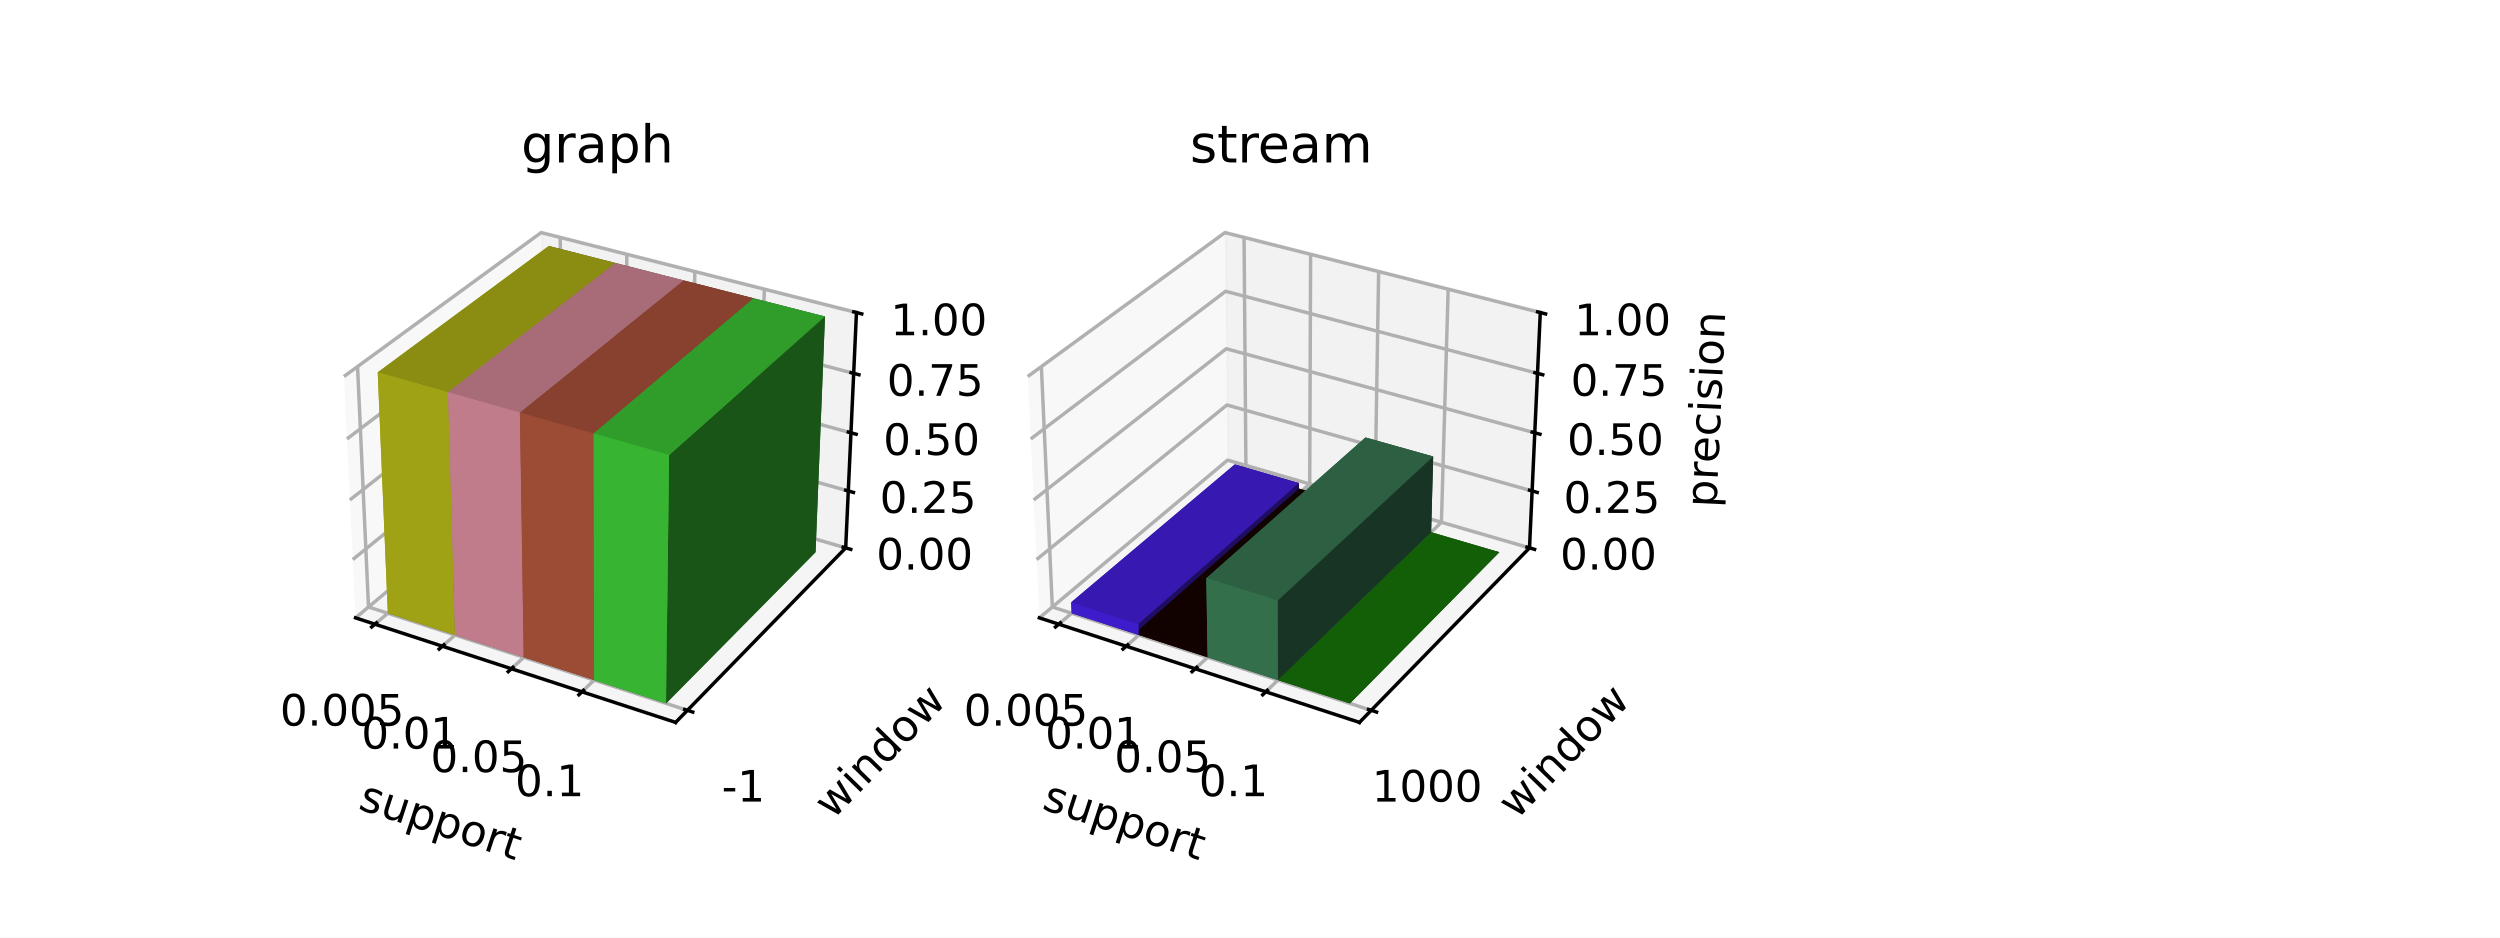
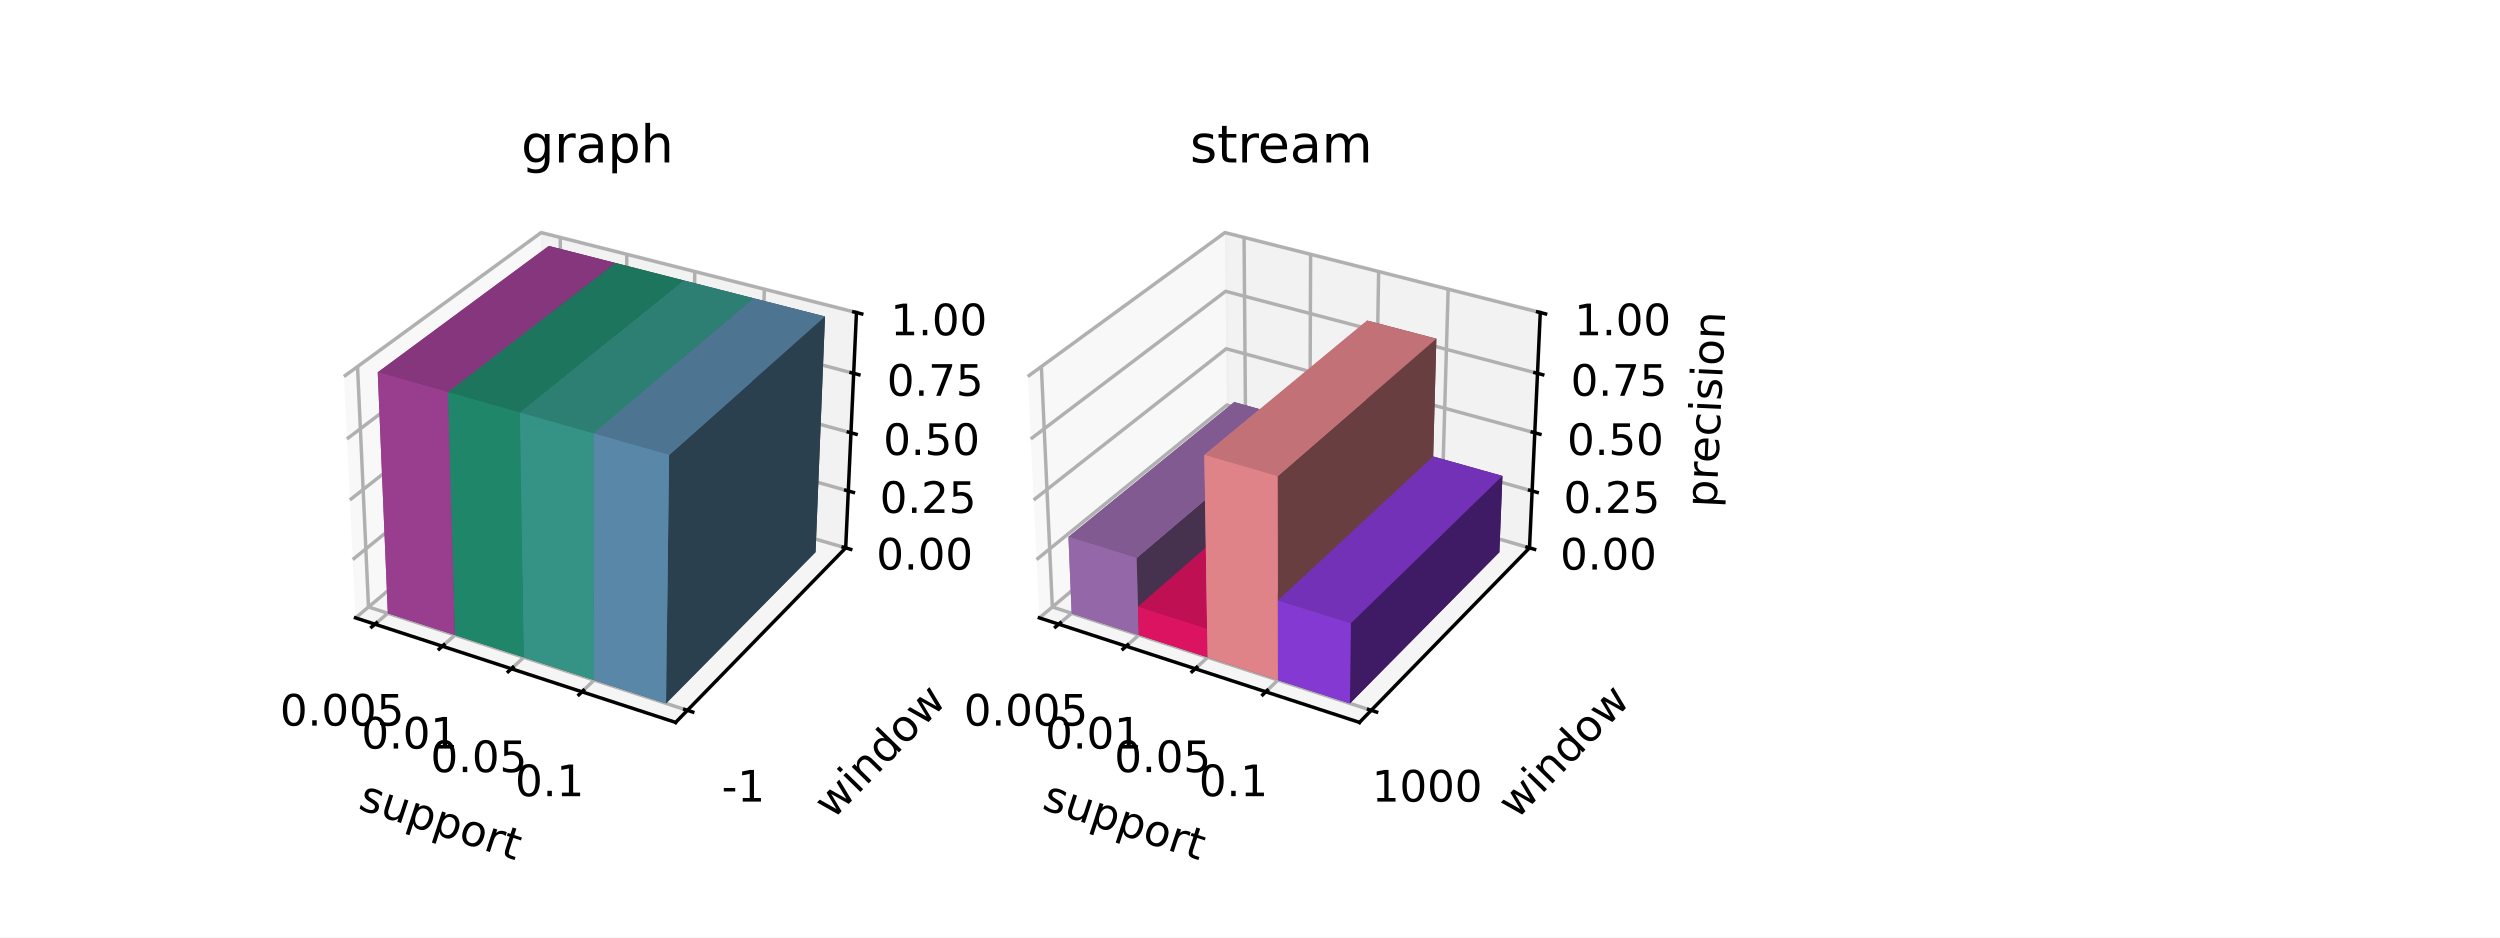
<svg xmlns="http://www.w3.org/2000/svg" xmlns:xlink="http://www.w3.org/1999/xlink" width="576pt" height="216pt" viewBox="0 0 576 216" version="1.1">
  <defs>
    <style type="text/css">*{stroke-linejoin: round; stroke-linecap: butt}</style>
  </defs>
  <g id="figure_1">
    <g id="patch_1">
      <path d="M 0 216  L 576 216  L 576 0  L 0 0  z " style="fill: #ffffff" />
    </g>
    <g id="patch_2">
      <path d="M 72 174.727  L 203.294 174.727  L 203.294 43.433  L 72 43.433  z " style="fill: #ffffff" />
    </g>
    <g id="pane3d_1">
      <g id="patch_3">
        <path d="M 81.914 142.354  L 125.271 106.011  L 124.669 53.598  L 79.236 86.752  " style="fill: #f2f2f2; opacity: 0.5; stroke: #f2f2f2; stroke-linejoin: miter" />
      </g>
    </g>
    <g id="pane3d_2">
      <g id="patch_4">
        <path d="M 125.271 106.011  L 194.845 126.233  L 197.328 72.014  L 124.669 53.598  " style="fill: #e6e6e6; opacity: 0.5; stroke: #e6e6e6; stroke-linejoin: miter" />
      </g>
    </g>
    <g id="pane3d_3">
      <g id="patch_5">
        <path d="M 81.914 142.354  L 155.665 166.441  L 194.845 126.233  L 125.271 106.011  " style="fill: #ececec; opacity: 0.5; stroke: #ececec; stroke-linejoin: miter" />
      </g>
    </g>
    <g id="grid3d_1">
      <g id="Line3DCollection_1">
        <path d="M 86.38 143.813  L 129.502 107.241  L 129.079 54.715  " style="fill: none; stroke: #b0b0b0; stroke-width: 0.8" />
        <path d="M 101.92 148.888  L 144.205 111.514  L 144.412 58.602  " style="fill: none; stroke: #b0b0b0; stroke-width: 0.8" />
        <path d="M 117.817 154.08  L 159.218 115.878  L 160.082 62.574  " style="fill: none; stroke: #b0b0b0; stroke-width: 0.8" />
        <path d="M 134.084 159.393  L 174.55 120.334  L 176.101 66.634  " style="fill: none; stroke: #b0b0b0; stroke-width: 0.8" />
      </g>
    </g>
    <g id="grid3d_2">
      <g id="Line3DCollection_2">
        <path d="M 82.378 84.459  L 84.901 139.85  L 158.376 163.659  " style="fill: none; stroke: #b0b0b0; stroke-width: 0.8" />
      </g>
    </g>
    <g id="grid3d_3">
      <g id="Line3DCollection_3">
        <path d="M 194.845 126.233  L 125.271 106.011  L 81.914 142.354  " style="fill: none; stroke: #b0b0b0; stroke-width: 0.8" />
        <path d="M 195.445 113.119  L 125.125 93.313  L 81.267 128.923  " style="fill: none; stroke: #b0b0b0; stroke-width: 0.8" />
        <path d="M 196.059 99.718  L 124.976 80.351  L 80.605 115.186  " style="fill: none; stroke: #b0b0b0; stroke-width: 0.8" />
        <path d="M 196.686 86.02  L 124.824 67.115  L 79.929 101.132  " style="fill: none; stroke: #b0b0b0; stroke-width: 0.8" />
        <path d="M 197.328 72.014  L 124.669 53.598  L 79.236 86.752  " style="fill: none; stroke: #b0b0b0; stroke-width: 0.8" />
      </g>
    </g>
    <g id="axis3d_1">
      <g id="line2d_1">
        <path d="M 81.914 142.354  L 155.665 166.441  " style="fill: none; stroke: #000000; stroke-width: 0.8; stroke-linecap: square" />
      </g>
      <g id="xtick_1">
        <g id="line2d_2">
          <path d="M 86.756 143.495  L 85.628 144.451  " style="fill: none; stroke: #000000; stroke-width: 0.8; stroke-linecap: square" />
        </g>
        <g id="text_1">
          <g transform="translate(64.50842 167.1823) scale(0.1 -0.1)">
            <defs>
              <path id="DejaVuSans-30" d="M 2034 4250  Q 1547 4250 1301 3770  Q 1056 3291 1056 2328  Q 1056 1369 1301 889  Q 1547 409 2034 409  Q 2525 409 2770 889  Q 3016 1369 3016 2328  Q 3016 3291 2770 3770  Q 2525 4250 2034 4250  z M 2034 4750  Q 2819 4750 3233 4129  Q 3647 3509 3647 2328  Q 3647 1150 3233 529  Q 2819 -91 2034 -91  Q 1250 -91 836 529  Q 422 1150 422 2328  Q 422 3509 836 4129  Q 1250 4750 2034 4750  z " transform="scale(0.015625)" />
              <path id="DejaVuSans-2e" d="M 684 794  L 1344 794  L 1344 0  L 684 0  L 684 794  z " transform="scale(0.015625)" />
              <path id="DejaVuSans-35" d="M 691 4666  L 3169 4666  L 3169 4134  L 1269 4134  L 1269 2991  Q 1406 3038 1543 3061  Q 1681 3084 1819 3084  Q 2600 3084 3056 2656  Q 3513 2228 3513 1497  Q 3513 744 3044 326  Q 2575 -91 1722 -91  Q 1428 -91 1123 -41  Q 819 9 494 109  L 494 744  Q 775 591 1075 516  Q 1375 441 1709 441  Q 2250 441 2565 725  Q 2881 1009 2881 1497  Q 2881 1984 2565 2268  Q 2250 2553 1709 2553  Q 1456 2553 1204 2497  Q 953 2441 691 2322  L 691 4666  z " transform="scale(0.015625)" />
            </defs>
            <use xlink:href="#DejaVuSans-30" />
            <use xlink:href="#DejaVuSans-2e" x="63.623" />
            <use xlink:href="#DejaVuSans-30" x="95.41" />
            <use xlink:href="#DejaVuSans-30" x="159.033" />
            <use xlink:href="#DejaVuSans-35" x="222.656" />
          </g>
        </g>
      </g>
      <g id="xtick_2">
        <g id="line2d_3">
          <path d="M 102.289 148.562  L 101.181 149.541  " style="fill: none; stroke: #000000; stroke-width: 0.8; stroke-linecap: square" />
        </g>
        <g id="text_2">
          <g transform="translate(83.26153 172.4771) scale(0.1 -0.1)">
            <defs>
              <path id="DejaVuSans-31" d="M 794 531  L 1825 531  L 1825 4091  L 703 3866  L 703 4441  L 1819 4666  L 2450 4666  L 2450 531  L 3481 531  L 3481 0  L 794 0  L 794 531  z " transform="scale(0.015625)" />
            </defs>
            <use xlink:href="#DejaVuSans-30" />
            <use xlink:href="#DejaVuSans-2e" x="63.623" />
            <use xlink:href="#DejaVuSans-30" x="95.41" />
            <use xlink:href="#DejaVuSans-31" x="159.033" />
          </g>
        </g>
      </g>
      <g id="xtick_3">
        <g id="line2d_4">
          <path d="M 118.178 153.747  L 117.093 154.748  " style="fill: none; stroke: #000000; stroke-width: 0.8; stroke-linecap: square" />
        </g>
        <g id="text_3">
          <g transform="translate(99.19443 177.8947) scale(0.1 -0.1)">
            <use xlink:href="#DejaVuSans-30" />
            <use xlink:href="#DejaVuSans-2e" x="63.623" />
            <use xlink:href="#DejaVuSans-30" x="95.41" />
            <use xlink:href="#DejaVuSans-35" x="159.033" />
          </g>
        </g>
      </g>
      <g id="xtick_4">
        <g id="line2d_5">
          <path d="M 134.438 159.052  L 133.376 160.077  " style="fill: none; stroke: #000000; stroke-width: 0.8; stroke-linecap: square" />
        </g>
        <g id="text_4">
          <g transform="translate(118.6823 183.4393) scale(0.1 -0.1)">
            <use xlink:href="#DejaVuSans-30" />
            <use xlink:href="#DejaVuSans-2e" x="63.623" />
            <use xlink:href="#DejaVuSans-31" x="95.41" />
          </g>
        </g>
      </g>
      <g id="text_5">
        <g transform="translate(82.28057 186.3188) rotate(-341.913) scale(0.1 -0.1)">
          <defs>
            <path id="DejaVuSans-73" d="M 2834 3397  L 2834 2853  Q 2591 2978 2328 3040  Q 2066 3103 1784 3103  Q 1356 3103 1142 2972  Q 928 2841 928 2578  Q 928 2378 1081 2264  Q 1234 2150 1697 2047  L 1894 2003  Q 2506 1872 2764 1633  Q 3022 1394 3022 966  Q 3022 478 2636 193  Q 2250 -91 1575 -91  Q 1294 -91 989 -36  Q 684 19 347 128  L 347 722  Q 666 556 975 473  Q 1284 391 1588 391  Q 1994 391 2212 530  Q 2431 669 2431 922  Q 2431 1156 2273 1281  Q 2116 1406 1581 1522  L 1381 1569  Q 847 1681 609 1914  Q 372 2147 372 2553  Q 372 3047 722 3315  Q 1072 3584 1716 3584  Q 2034 3584 2315 3537  Q 2597 3491 2834 3397  z " transform="scale(0.015625)" />
            <path id="DejaVuSans-75" d="M 544 1381  L 544 3500  L 1119 3500  L 1119 1403  Q 1119 906 1312 657  Q 1506 409 1894 409  Q 2359 409 2629 706  Q 2900 1003 2900 1516  L 2900 3500  L 3475 3500  L 3475 0  L 2900 0  L 2900 538  Q 2691 219 2414 64  Q 2138 -91 1772 -91  Q 1169 -91 856 284  Q 544 659 544 1381  z M 1991 3584  L 1991 3584  z " transform="scale(0.015625)" />
            <path id="DejaVuSans-70" d="M 1159 525  L 1159 -1331  L 581 -1331  L 581 3500  L 1159 3500  L 1159 2969  Q 1341 3281 1617 3432  Q 1894 3584 2278 3584  Q 2916 3584 3314 3078  Q 3713 2572 3713 1747  Q 3713 922 3314 415  Q 2916 -91 2278 -91  Q 1894 -91 1617 61  Q 1341 213 1159 525  z M 3116 1747  Q 3116 2381 2855 2742  Q 2594 3103 2138 3103  Q 1681 3103 1420 2742  Q 1159 2381 1159 1747  Q 1159 1113 1420 752  Q 1681 391 2138 391  Q 2594 391 2855 752  Q 3116 1113 3116 1747  z " transform="scale(0.015625)" />
            <path id="DejaVuSans-6f" d="M 1959 3097  Q 1497 3097 1228 2736  Q 959 2375 959 1747  Q 959 1119 1226 758  Q 1494 397 1959 397  Q 2419 397 2687 759  Q 2956 1122 2956 1747  Q 2956 2369 2687 2733  Q 2419 3097 1959 3097  z M 1959 3584  Q 2709 3584 3137 3096  Q 3566 2609 3566 1747  Q 3566 888 3137 398  Q 2709 -91 1959 -91  Q 1206 -91 779 398  Q 353 888 353 1747  Q 353 2609 779 3096  Q 1206 3584 1959 3584  z " transform="scale(0.015625)" />
            <path id="DejaVuSans-72" d="M 2631 2963  Q 2534 3019 2420 3045  Q 2306 3072 2169 3072  Q 1681 3072 1420 2755  Q 1159 2438 1159 1844  L 1159 0  L 581 0  L 581 3500  L 1159 3500  L 1159 2956  Q 1341 3275 1631 3429  Q 1922 3584 2338 3584  Q 2397 3584 2469 3576  Q 2541 3569 2628 3553  L 2631 2963  z " transform="scale(0.015625)" />
            <path id="DejaVuSans-74" d="M 1172 4494  L 1172 3500  L 2356 3500  L 2356 3053  L 1172 3053  L 1172 1153  Q 1172 725 1289 603  Q 1406 481 1766 481  L 2356 481  L 2356 0  L 1766 0  Q 1100 0 847 248  Q 594 497 594 1153  L 594 3053  L 172 3053  L 172 3500  L 594 3500  L 594 4494  L 1172 4494  z " transform="scale(0.015625)" />
          </defs>
          <use xlink:href="#DejaVuSans-73" />
          <use xlink:href="#DejaVuSans-75" x="52.1" />
          <use xlink:href="#DejaVuSans-70" x="115.479" />
          <use xlink:href="#DejaVuSans-70" x="178.955" />
          <use xlink:href="#DejaVuSans-6f" x="242.432" />
          <use xlink:href="#DejaVuSans-72" x="303.613" />
          <use xlink:href="#DejaVuSans-74" x="344.727" />
        </g>
      </g>
    </g>
    <g id="axis3d_2">
      <g id="line2d_6">
        <path d="M 194.845 126.233  L 155.665 166.441  " style="fill: none; stroke: #000000; stroke-width: 0.8; stroke-linecap: square" />
      </g>
      <g id="xtick_5">
        <g id="line2d_7">
          <path d="M 157.757 163.459  L 159.616 164.061  " style="fill: none; stroke: #000000; stroke-width: 0.8; stroke-linecap: square" />
        </g>
        <g id="text_6">
          <g transform="translate(166.2792 184.6892) scale(0.1 -0.1)">
            <defs>
              <path id="DejaVuSans-2d" d="M 313 2009  L 1997 2009  L 1997 1497  L 313 1497  L 313 2009  z " transform="scale(0.015625)" />
            </defs>
            <use xlink:href="#DejaVuSans-2d" />
            <use xlink:href="#DejaVuSans-31" x="36.084" />
          </g>
        </g>
      </g>
      <g id="text_7">
        <g transform="translate(191.874 188.9968) rotate(-45.74211) scale(0.1 -0.1)">
          <defs>
            <path id="DejaVuSans-77" d="M 269 3500  L 844 3500  L 1563 769  L 2278 3500  L 2956 3500  L 3675 769  L 4391 3500  L 4966 3500  L 4050 0  L 3372 0  L 2619 2869  L 1863 0  L 1184 0  L 269 3500  z " transform="scale(0.015625)" />
            <path id="DejaVuSans-69" d="M 603 3500  L 1178 3500  L 1178 0  L 603 0  L 603 3500  z M 603 4863  L 1178 4863  L 1178 4134  L 603 4134  L 603 4863  z " transform="scale(0.015625)" />
            <path id="DejaVuSans-6e" d="M 3513 2113  L 3513 0  L 2938 0  L 2938 2094  Q 2938 2591 2744 2837  Q 2550 3084 2163 3084  Q 1697 3084 1428 2787  Q 1159 2491 1159 1978  L 1159 0  L 581 0  L 581 3500  L 1159 3500  L 1159 2956  Q 1366 3272 1645 3428  Q 1925 3584 2291 3584  Q 2894 3584 3203 3211  Q 3513 2838 3513 2113  z " transform="scale(0.015625)" />
            <path id="DejaVuSans-64" d="M 2906 2969  L 2906 4863  L 3481 4863  L 3481 0  L 2906 0  L 2906 525  Q 2725 213 2448 61  Q 2172 -91 1784 -91  Q 1150 -91 751 415  Q 353 922 353 1747  Q 353 2572 751 3078  Q 1150 3584 1784 3584  Q 2172 3584 2448 3432  Q 2725 3281 2906 2969  z M 947 1747  Q 947 1113 1208 752  Q 1469 391 1925 391  Q 2381 391 2643 752  Q 2906 1113 2906 1747  Q 2906 2381 2643 2742  Q 2381 3103 1925 3103  Q 1469 3103 1208 2742  Q 947 2381 947 1747  z " transform="scale(0.015625)" />
          </defs>
          <use xlink:href="#DejaVuSans-77" />
          <use xlink:href="#DejaVuSans-69" x="81.787" />
          <use xlink:href="#DejaVuSans-6e" x="109.57" />
          <use xlink:href="#DejaVuSans-64" x="172.949" />
          <use xlink:href="#DejaVuSans-6f" x="236.426" />
          <use xlink:href="#DejaVuSans-77" x="297.607" />
        </g>
      </g>
    </g>
    <g id="axis3d_3">
      <g id="line2d_8">
        <path d="M 194.845 126.233  L 197.328 72.014  " style="fill: none; stroke: #000000; stroke-width: 0.8; stroke-linecap: square" />
      </g>
      <g id="xtick_6">
        <g id="line2d_9">
          <path d="M 194.261 126.063  L 196.014 126.573  " style="fill: none; stroke: #000000; stroke-width: 0.8; stroke-linecap: square" />
        </g>
        <g id="text_8">
          <g transform="translate(201.9045 131.2346) scale(0.1 -0.1)">
            <use xlink:href="#DejaVuSans-30" />
            <use xlink:href="#DejaVuSans-2e" x="63.623" />
            <use xlink:href="#DejaVuSans-30" x="95.41" />
            <use xlink:href="#DejaVuSans-30" x="159.033" />
          </g>
        </g>
      </g>
      <g id="xtick_7">
        <g id="line2d_10">
          <path d="M 194.855 112.953  L 196.628 113.452  " style="fill: none; stroke: #000000; stroke-width: 0.8; stroke-linecap: square" />
        </g>
        <g id="text_9">
          <g transform="translate(202.6973 118.1729) scale(0.1 -0.1)">
            <defs>
              <path id="DejaVuSans-32" d="M 1228 531  L 3431 531  L 3431 0  L 469 0  L 469 531  Q 828 903 1448 1529  Q 2069 2156 2228 2338  Q 2531 2678 2651 2914  Q 2772 3150 2772 3378  Q 2772 3750 2511 3984  Q 2250 4219 1831 4219  Q 1534 4219 1204 4116  Q 875 4013 500 3803  L 500 4441  Q 881 4594 1212 4672  Q 1544 4750 1819 4750  Q 2544 4750 2975 4387  Q 3406 4025 3406 3419  Q 3406 3131 3298 2873  Q 3191 2616 2906 2266  Q 2828 2175 2409 1742  Q 1991 1309 1228 531  z " transform="scale(0.015625)" />
            </defs>
            <use xlink:href="#DejaVuSans-30" />
            <use xlink:href="#DejaVuSans-2e" x="63.623" />
            <use xlink:href="#DejaVuSans-32" x="95.41" />
            <use xlink:href="#DejaVuSans-35" x="159.033" />
          </g>
        </g>
      </g>
      <g id="xtick_8">
        <g id="line2d_11">
          <path d="M 195.462 99.555  L 197.255 100.044  " style="fill: none; stroke: #000000; stroke-width: 0.8; stroke-linecap: square" />
        </g>
        <g id="text_10">
          <g transform="translate(203.5073 104.8268) scale(0.1 -0.1)">
            <use xlink:href="#DejaVuSans-30" />
            <use xlink:href="#DejaVuSans-2e" x="63.623" />
            <use xlink:href="#DejaVuSans-35" x="95.41" />
            <use xlink:href="#DejaVuSans-30" x="159.033" />
          </g>
        </g>
      </g>
      <g id="xtick_9">
        <g id="line2d_12">
          <path d="M 196.082 85.861  L 197.896 86.338  " style="fill: none; stroke: #000000; stroke-width: 0.8; stroke-linecap: square" />
        </g>
        <g id="text_11">
          <g transform="translate(204.3352 91.18689) scale(0.1 -0.1)">
            <defs>
              <path id="DejaVuSans-37" d="M 525 4666  L 3525 4666  L 3525 4397  L 1831 0  L 1172 0  L 2766 4134  L 525 4134  L 525 4666  z " transform="scale(0.015625)" />
            </defs>
            <use xlink:href="#DejaVuSans-30" />
            <use xlink:href="#DejaVuSans-2e" x="63.623" />
            <use xlink:href="#DejaVuSans-37" x="95.41" />
            <use xlink:href="#DejaVuSans-35" x="159.033" />
          </g>
        </g>
      </g>
      <g id="xtick_10">
        <g id="line2d_13">
          <path d="M 196.716 71.86  L 198.551 72.325  " style="fill: none; stroke: #000000; stroke-width: 0.8; stroke-linecap: square" />
        </g>
        <g id="text_12">
          <g transform="translate(205.1815 77.2434) scale(0.1 -0.1)">
            <use xlink:href="#DejaVuSans-31" />
            <use xlink:href="#DejaVuSans-2e" x="63.623" />
            <use xlink:href="#DejaVuSans-30" x="95.41" />
            <use xlink:href="#DejaVuSans-30" x="159.033" />
          </g>
        </g>
      </g>
      <g id="text_13">
        <g transform="translate(237.8862 117.0016) rotate(-87.37809) scale(0.1 -0.1)">
          <defs>
            <path id="DejaVuSans-65" d="M 3597 1894  L 3597 1613  L 953 1613  Q 991 1019 1311 708  Q 1631 397 2203 397  Q 2534 397 2845 478  Q 3156 559 3463 722  L 3463 178  Q 3153 47 2828 -22  Q 2503 -91 2169 -91  Q 1331 -91 842 396  Q 353 884 353 1716  Q 353 2575 817 3079  Q 1281 3584 2069 3584  Q 2775 3584 3186 3129  Q 3597 2675 3597 1894  z M 3022 2063  Q 3016 2534 2758 2815  Q 2500 3097 2075 3097  Q 1594 3097 1305 2825  Q 1016 2553 972 2059  L 3022 2063  z " transform="scale(0.015625)" />
            <path id="DejaVuSans-63" d="M 3122 3366  L 3122 2828  Q 2878 2963 2633 3030  Q 2388 3097 2138 3097  Q 1578 3097 1268 2742  Q 959 2388 959 1747  Q 959 1106 1268 751  Q 1578 397 2138 397  Q 2388 397 2633 464  Q 2878 531 3122 666  L 3122 134  Q 2881 22 2623 -34  Q 2366 -91 2075 -91  Q 1284 -91 818 406  Q 353 903 353 1747  Q 353 2603 823 3093  Q 1294 3584 2113 3584  Q 2378 3584 2631 3529  Q 2884 3475 3122 3366  z " transform="scale(0.015625)" />
          </defs>
          <use xlink:href="#DejaVuSans-70" />
          <use xlink:href="#DejaVuSans-72" x="63.477" />
          <use xlink:href="#DejaVuSans-65" x="102.34" />
          <use xlink:href="#DejaVuSans-63" x="163.863" />
          <use xlink:href="#DejaVuSans-69" x="218.844" />
          <use xlink:href="#DejaVuSans-73" x="246.627" />
          <use xlink:href="#DejaVuSans-69" x="298.727" />
          <use xlink:href="#DejaVuSans-6f" x="326.51" />
          <use xlink:href="#DejaVuSans-6e" x="387.691" />
        </g>
      </g>
    </g>
    <g id="axes_1">
      <g id="Poly3DCollection_1">
-         <path d="M 126.97 109.389  L 126.435 56.668  L 141.824 60.598  L 141.724 113.707  z " clip-path="url(#pe0725d80b4)" style="fill: #4b4c0a" />
-         <path d="M 141.724 113.707  L 141.824 60.598  L 157.553 64.614  L 156.791 118.117  z " clip-path="url(#pe0725d80b4)" style="fill: #5b3b41" />
-         <path d="M 89.353 141.292  L 126.97 109.389  L 141.724 113.707  L 104.837 146.31  z " clip-path="url(#pe0725d80b4)" style="fill: #60620c" />
-         <path d="M 156.791 118.117  L 157.553 64.614  L 173.635 68.72  L 172.18 122.622  z " clip-path="url(#pe0725d80b4)" style="fill: #492319" />
-         <path d="M 104.837 146.31  L 141.724 113.707  L 156.791 118.117  L 120.676 151.442  z " clip-path="url(#pe0725d80b4)" style="fill: #744b53" />
-         <path d="M 172.18 122.622  L 173.635 68.72  L 190.08 72.919  L 187.903 127.224  z " clip-path="url(#pe0725d80b4)" style="fill: #1a5518" />
-         <path d="M 89.353 141.292  L 87.027 85.78  L 126.435 56.668  L 126.97 109.389  z " clip-path="url(#pe0725d80b4)" style="fill: #9fa214" />
-         <path d="M 120.676 151.442  L 156.791 118.117  L 172.18 122.622  L 136.881 156.694  z " clip-path="url(#pe0725d80b4)" style="fill: #5e2d20" />
-         <path d="M 104.837 146.31  L 141.724 113.707  L 141.824 60.598  L 103.212 90.376  z " clip-path="url(#pe0725d80b4)" style="fill: #4b4c0a" />
-         <path d="M 104.837 146.31  L 103.212 90.376  L 141.824 60.598  L 141.724 113.707  z " clip-path="url(#pe0725d80b4)" style="fill: #c07c8a" />
-         <path d="M 136.881 156.694  L 172.18 122.622  L 187.903 127.224  L 153.465 162.068  z " clip-path="url(#pe0725d80b4)" style="fill: #216d1e" />
-         <path d="M 120.676 151.442  L 156.791 118.117  L 157.553 64.614  L 119.784 95.083  z " clip-path="url(#pe0725d80b4)" style="fill: #5b3b41" />
-         <path d="M 120.676 151.442  L 119.784 95.083  L 157.553 64.614  L 156.791 118.117  z " clip-path="url(#pe0725d80b4)" style="fill: #9c4b35" />
-         <path d="M 87.027 85.78  L 103.212 90.376  L 141.824 60.598  L 126.435 56.668  z " clip-path="url(#pe0725d80b4)" style="fill: #8a8d12" />
-         <path d="M 136.881 156.694  L 172.18 122.622  L 173.635 68.72  L 136.759 99.903  z " clip-path="url(#pe0725d80b4)" style="fill: #492319" />
-         <path d="M 136.881 156.694  L 136.759 99.903  L 173.635 68.72  L 172.18 122.622  z " clip-path="url(#pe0725d80b4)" style="fill: #37b432" />
-         <path d="M 103.212 90.376  L 119.784 95.083  L 157.553 64.614  L 141.824 60.598  z " clip-path="url(#pe0725d80b4)" style="fill: #a76c77" />
-         <path d="M 89.353 141.292  L 104.837 146.31  L 103.212 90.376  L 87.027 85.78  z " clip-path="url(#pe0725d80b4)" style="fill: #9fa214" />
-         <path d="M 153.465 162.068  L 187.903 127.224  L 190.08 72.919  L 154.15 104.842  z " clip-path="url(#pe0725d80b4)" style="fill: #1a5518" />
-         <path d="M 119.784 95.083  L 136.759 99.903  L 173.635 68.72  L 157.553 64.614  z " clip-path="url(#pe0725d80b4)" style="fill: #87412e" />
-         <path d="M 104.837 146.31  L 120.676 151.442  L 119.784 95.083  L 103.212 90.376  z " clip-path="url(#pe0725d80b4)" style="fill: #c07c8a" />
-         <path d="M 136.759 99.903  L 154.15 104.842  L 190.08 72.919  L 173.635 68.72  z " clip-path="url(#pe0725d80b4)" style="fill: #309d2b" />
-         <path d="M 120.676 151.442  L 136.881 156.694  L 136.759 99.903  L 119.784 95.083  z " clip-path="url(#pe0725d80b4)" style="fill: #9c4b35" />
-         <path d="M 136.881 156.694  L 153.465 162.068  L 154.15 104.842  L 136.759 99.903  z " clip-path="url(#pe0725d80b4)" style="fill: #37b432" />
+         <path d="M 126.97 109.389  L 126.435 56.668  L 141.824 60.598  L 141.724 113.707  z " clip-path="url(#p897dd2300e)" style="fill: #481d43" />
+         <path d="M 141.724 113.707  L 141.824 60.598  L 157.553 64.614  L 156.791 118.117  z " clip-path="url(#p897dd2300e)" style="fill: #0f3f32" />
+         <path d="M 89.353 141.292  L 126.97 109.389  L 141.724 113.707  L 104.837 146.31  z " clip-path="url(#p897dd2300e)" style="fill: #5c2656" />
+         <path d="M 156.791 118.117  L 157.553 64.614  L 173.635 68.72  L 172.18 122.622  z " clip-path="url(#p897dd2300e)" style="fill: #18453f" />
+         <path d="M 104.837 146.31  L 141.724 113.707  L 156.791 118.117  L 120.676 151.442  z " clip-path="url(#p897dd2300e)" style="fill: #135140" />
+         <path d="M 172.18 122.622  L 173.635 68.72  L 190.08 72.919  L 187.903 127.224  z " clip-path="url(#p897dd2300e)" style="fill: #2a404f" />
+         <path d="M 89.353 141.292  L 87.027 85.78  L 126.435 56.668  L 126.97 109.389  z " clip-path="url(#p897dd2300e)" style="fill: #993e8f" />
+         <path d="M 120.676 151.442  L 156.791 118.117  L 172.18 122.622  L 136.881 156.694  z " clip-path="url(#p897dd2300e)" style="fill: #1f5850" />
+         <path d="M 104.837 146.31  L 141.724 113.707  L 141.824 60.598  L 103.212 90.376  z " clip-path="url(#p897dd2300e)" style="fill: #481d43" />
+         <path d="M 104.837 146.31  L 103.212 90.376  L 141.824 60.598  L 141.724 113.707  z " clip-path="url(#p897dd2300e)" style="fill: #20866a" />
+         <path d="M 136.881 156.694  L 172.18 122.622  L 187.903 127.224  L 153.465 162.068  z " clip-path="url(#p897dd2300e)" style="fill: #365265" />
+         <path d="M 120.676 151.442  L 156.791 118.117  L 157.553 64.614  L 119.784 95.083  z " clip-path="url(#p897dd2300e)" style="fill: #0f3f32" />
+         <path d="M 120.676 151.442  L 119.784 95.083  L 157.553 64.614  L 156.791 118.117  z " clip-path="url(#p897dd2300e)" style="fill: #349385" />
+         <path d="M 87.027 85.78  L 103.212 90.376  L 141.824 60.598  L 126.435 56.668  z " clip-path="url(#p897dd2300e)" style="fill: #85367c" />
+         <path d="M 136.881 156.694  L 172.18 122.622  L 173.635 68.72  L 136.759 99.903  z " clip-path="url(#p897dd2300e)" style="fill: #18453f" />
+         <path d="M 136.881 156.694  L 136.759 99.903  L 173.635 68.72  L 172.18 122.622  z " clip-path="url(#p897dd2300e)" style="fill: #5987a8" />
+         <path d="M 103.212 90.376  L 119.784 95.083  L 157.553 64.614  L 141.824 60.598  z " clip-path="url(#p897dd2300e)" style="fill: #1c755c" />
+         <path d="M 89.353 141.292  L 104.837 146.31  L 103.212 90.376  L 87.027 85.78  z " clip-path="url(#p897dd2300e)" style="fill: #993e8f" />
+         <path d="M 153.465 162.068  L 187.903 127.224  L 190.08 72.919  L 154.15 104.842  z " clip-path="url(#p897dd2300e)" style="fill: #2a404f" />
+         <path d="M 119.784 95.083  L 136.759 99.903  L 173.635 68.72  L 157.553 64.614  z " clip-path="url(#p897dd2300e)" style="fill: #2d7f74" />
+         <path d="M 104.837 146.31  L 120.676 151.442  L 119.784 95.083  L 103.212 90.376  z " clip-path="url(#p897dd2300e)" style="fill: #20866a" />
+         <path d="M 136.759 99.903  L 154.15 104.842  L 190.08 72.919  L 173.635 68.72  z " clip-path="url(#p897dd2300e)" style="fill: #4d7591" />
+         <path d="M 120.676 151.442  L 136.881 156.694  L 136.759 99.903  L 119.784 95.083  z " clip-path="url(#p897dd2300e)" style="fill: #349385" />
+         <path d="M 136.881 156.694  L 153.465 162.068  L 154.15 104.842  L 136.759 99.903  z " clip-path="url(#p897dd2300e)" style="fill: #5987a8" />
      </g>
      <g id="text_14">
        <g transform="translate(120.083 37.43294) scale(0.12 -0.12)">
          <defs>
            <path id="DejaVuSans-67" d="M 2906 1791  Q 2906 2416 2648 2759  Q 2391 3103 1925 3103  Q 1463 3103 1205 2759  Q 947 2416 947 1791  Q 947 1169 1205 825  Q 1463 481 1925 481  Q 2391 481 2648 825  Q 2906 1169 2906 1791  z M 3481 434  Q 3481 -459 3084 -895  Q 2688 -1331 1869 -1331  Q 1566 -1331 1297 -1286  Q 1028 -1241 775 -1147  L 775 -588  Q 1028 -725 1275 -790  Q 1522 -856 1778 -856  Q 2344 -856 2625 -561  Q 2906 -266 2906 331  L 2906 616  Q 2728 306 2450 153  Q 2172 0 1784 0  Q 1141 0 747 490  Q 353 981 353 1791  Q 353 2603 747 3093  Q 1141 3584 1784 3584  Q 2172 3584 2450 3431  Q 2728 3278 2906 2969  L 2906 3500  L 3481 3500  L 3481 434  z " transform="scale(0.015625)" />
            <path id="DejaVuSans-61" d="M 2194 1759  Q 1497 1759 1228 1600  Q 959 1441 959 1056  Q 959 750 1161 570  Q 1363 391 1709 391  Q 2188 391 2477 730  Q 2766 1069 2766 1631  L 2766 1759  L 2194 1759  z M 3341 1997  L 3341 0  L 2766 0  L 2766 531  Q 2569 213 2275 61  Q 1981 -91 1556 -91  Q 1019 -91 701 211  Q 384 513 384 1019  Q 384 1609 779 1909  Q 1175 2209 1959 2209  L 2766 2209  L 2766 2266  Q 2766 2663 2505 2880  Q 2244 3097 1772 3097  Q 1472 3097 1187 3025  Q 903 2953 641 2809  L 641 3341  Q 956 3463 1253 3523  Q 1550 3584 1831 3584  Q 2591 3584 2966 3190  Q 3341 2797 3341 1997  z " transform="scale(0.015625)" />
            <path id="DejaVuSans-68" d="M 3513 2113  L 3513 0  L 2938 0  L 2938 2094  Q 2938 2591 2744 2837  Q 2550 3084 2163 3084  Q 1697 3084 1428 2787  Q 1159 2491 1159 1978  L 1159 0  L 581 0  L 581 4863  L 1159 4863  L 1159 2956  Q 1366 3272 1645 3428  Q 1925 3584 2291 3584  Q 2894 3584 3203 3211  Q 3513 2838 3513 2113  z " transform="scale(0.015625)" />
          </defs>
          <use xlink:href="#DejaVuSans-67" />
          <use xlink:href="#DejaVuSans-72" x="63.477" />
          <use xlink:href="#DejaVuSans-61" x="104.59" />
          <use xlink:href="#DejaVuSans-70" x="165.869" />
          <use xlink:href="#DejaVuSans-68" x="229.346" />
        </g>
      </g>
    </g>
    <g id="patch_6">
      <path d="M 229.553 174.727  L 360.847 174.727  L 360.847 43.433  L 229.553 43.433  z " style="fill: #ffffff" />
    </g>
    <g id="pane3d_4">
      <g id="patch_7">
        <path d="M 239.467 142.354  L 282.824 106.011  L 282.221 53.598  L 236.789 86.752  " style="fill: #f2f2f2; opacity: 0.5; stroke: #f2f2f2; stroke-linejoin: miter" />
      </g>
    </g>
    <g id="pane3d_5">
      <g id="patch_8">
        <path d="M 282.824 106.011  L 352.398 126.233  L 354.88 72.014  L 282.221 53.598  " style="fill: #e6e6e6; opacity: 0.5; stroke: #e6e6e6; stroke-linejoin: miter" />
      </g>
    </g>
    <g id="pane3d_6">
      <g id="patch_9">
        <path d="M 239.467 142.354  L 313.218 166.441  L 352.398 126.233  L 282.824 106.011  " style="fill: #ececec; opacity: 0.5; stroke: #ececec; stroke-linejoin: miter" />
      </g>
    </g>
    <g id="grid3d_4">
      <g id="Line3DCollection_4">
        <path d="M 243.933 143.813  L 287.055 107.241  L 286.632 54.715  " style="fill: none; stroke: #b0b0b0; stroke-width: 0.8" />
        <path d="M 259.473 148.888  L 301.758 111.514  L 301.965 58.602  " style="fill: none; stroke: #b0b0b0; stroke-width: 0.8" />
        <path d="M 275.37 154.08  L 316.771 115.878  L 317.635 62.574  " style="fill: none; stroke: #b0b0b0; stroke-width: 0.8" />
        <path d="M 291.637 159.393  L 332.103 120.334  L 333.654 66.634  " style="fill: none; stroke: #b0b0b0; stroke-width: 0.8" />
      </g>
    </g>
    <g id="grid3d_5">
      <g id="Line3DCollection_5">
        <path d="M 239.931 84.459  L 242.454 139.85  L 315.929 163.659  " style="fill: none; stroke: #b0b0b0; stroke-width: 0.8" />
      </g>
    </g>
    <g id="grid3d_6">
      <g id="Line3DCollection_6">
        <path d="M 352.398 126.233  L 282.824 106.011  L 239.467 142.354  " style="fill: none; stroke: #b0b0b0; stroke-width: 0.8" />
        <path d="M 352.998 113.119  L 282.678 93.313  L 238.82 128.923  " style="fill: none; stroke: #b0b0b0; stroke-width: 0.8" />
        <path d="M 353.612 99.718  L 282.529 80.351  L 238.158 115.186  " style="fill: none; stroke: #b0b0b0; stroke-width: 0.8" />
        <path d="M 354.239 86.02  L 282.377 67.115  L 237.481 101.132  " style="fill: none; stroke: #b0b0b0; stroke-width: 0.8" />
        <path d="M 354.88 72.014  L 282.221 53.598  L 236.789 86.752  " style="fill: none; stroke: #b0b0b0; stroke-width: 0.8" />
      </g>
    </g>
    <g id="axis3d_4">
      <g id="line2d_14">
        <path d="M 239.467 142.354  L 313.218 166.441  " style="fill: none; stroke: #000000; stroke-width: 0.8; stroke-linecap: square" />
      </g>
      <g id="xtick_11">
        <g id="line2d_15">
          <path d="M 244.309 143.495  L 243.181 144.451  " style="fill: none; stroke: #000000; stroke-width: 0.8; stroke-linecap: square" />
        </g>
        <g id="text_15">
          <g transform="translate(222.0614 167.1823) scale(0.1 -0.1)">
            <use xlink:href="#DejaVuSans-30" />
            <use xlink:href="#DejaVuSans-2e" x="63.623" />
            <use xlink:href="#DejaVuSans-30" x="95.41" />
            <use xlink:href="#DejaVuSans-30" x="159.033" />
            <use xlink:href="#DejaVuSans-35" x="222.656" />
          </g>
        </g>
      </g>
      <g id="xtick_12">
        <g id="line2d_16">
          <path d="M 259.841 148.562  L 258.734 149.541  " style="fill: none; stroke: #000000; stroke-width: 0.8; stroke-linecap: square" />
        </g>
        <g id="text_16">
          <g transform="translate(240.8145 172.4771) scale(0.1 -0.1)">
            <use xlink:href="#DejaVuSans-30" />
            <use xlink:href="#DejaVuSans-2e" x="63.623" />
            <use xlink:href="#DejaVuSans-30" x="95.41" />
            <use xlink:href="#DejaVuSans-31" x="159.033" />
          </g>
        </g>
      </g>
      <g id="xtick_13">
        <g id="line2d_17">
          <path d="M 275.731 153.747  L 274.646 154.748  " style="fill: none; stroke: #000000; stroke-width: 0.8; stroke-linecap: square" />
        </g>
        <g id="text_17">
          <g transform="translate(256.7474 177.8947) scale(0.1 -0.1)">
            <use xlink:href="#DejaVuSans-30" />
            <use xlink:href="#DejaVuSans-2e" x="63.623" />
            <use xlink:href="#DejaVuSans-30" x="95.41" />
            <use xlink:href="#DejaVuSans-35" x="159.033" />
          </g>
        </g>
      </g>
      <g id="xtick_14">
        <g id="line2d_18">
          <path d="M 291.991 159.052  L 290.929 160.077  " style="fill: none; stroke: #000000; stroke-width: 0.8; stroke-linecap: square" />
        </g>
        <g id="text_18">
          <g transform="translate(276.2353 183.4393) scale(0.1 -0.1)">
            <use xlink:href="#DejaVuSans-30" />
            <use xlink:href="#DejaVuSans-2e" x="63.623" />
            <use xlink:href="#DejaVuSans-31" x="95.41" />
          </g>
        </g>
      </g>
      <g id="text_19">
        <g transform="translate(239.8335 186.3188) rotate(-341.913) scale(0.1 -0.1)">
          <use xlink:href="#DejaVuSans-73" />
          <use xlink:href="#DejaVuSans-75" x="52.1" />
          <use xlink:href="#DejaVuSans-70" x="115.479" />
          <use xlink:href="#DejaVuSans-70" x="178.955" />
          <use xlink:href="#DejaVuSans-6f" x="242.432" />
          <use xlink:href="#DejaVuSans-72" x="303.613" />
          <use xlink:href="#DejaVuSans-74" x="344.727" />
        </g>
      </g>
    </g>
    <g id="axis3d_5">
      <g id="line2d_19">
        <path d="M 352.398 126.233  L 313.218 166.441  " style="fill: none; stroke: #000000; stroke-width: 0.8; stroke-linecap: square" />
      </g>
      <g id="xtick_15">
        <g id="line2d_20">
          <path d="M 315.31 163.459  L 317.169 164.061  " style="fill: none; stroke: #000000; stroke-width: 0.8; stroke-linecap: square" />
        </g>
        <g id="text_20">
          <g transform="translate(316.0923 184.6892) scale(0.1 -0.1)">
            <use xlink:href="#DejaVuSans-31" />
            <use xlink:href="#DejaVuSans-30" x="63.623" />
            <use xlink:href="#DejaVuSans-30" x="127.246" />
            <use xlink:href="#DejaVuSans-30" x="190.869" />
          </g>
        </g>
      </g>
      <g id="text_21">
        <g transform="translate(349.4269 188.9968) rotate(-45.74211) scale(0.1 -0.1)">
          <use xlink:href="#DejaVuSans-77" />
          <use xlink:href="#DejaVuSans-69" x="81.787" />
          <use xlink:href="#DejaVuSans-6e" x="109.57" />
          <use xlink:href="#DejaVuSans-64" x="172.949" />
          <use xlink:href="#DejaVuSans-6f" x="236.426" />
          <use xlink:href="#DejaVuSans-77" x="297.607" />
        </g>
      </g>
    </g>
    <g id="axis3d_6">
      <g id="line2d_21">
        <path d="M 352.398 126.233  L 354.88 72.014  " style="fill: none; stroke: #000000; stroke-width: 0.8; stroke-linecap: square" />
      </g>
      <g id="xtick_16">
        <g id="line2d_22">
          <path d="M 351.814 126.063  L 353.567 126.573  " style="fill: none; stroke: #000000; stroke-width: 0.8; stroke-linecap: square" />
        </g>
        <g id="text_22">
          <g transform="translate(359.4575 131.2346) scale(0.1 -0.1)">
            <use xlink:href="#DejaVuSans-30" />
            <use xlink:href="#DejaVuSans-2e" x="63.623" />
            <use xlink:href="#DejaVuSans-30" x="95.41" />
            <use xlink:href="#DejaVuSans-30" x="159.033" />
          </g>
        </g>
      </g>
      <g id="xtick_17">
        <g id="line2d_23">
          <path d="M 352.408 112.953  L 354.181 113.452  " style="fill: none; stroke: #000000; stroke-width: 0.8; stroke-linecap: square" />
        </g>
        <g id="text_23">
          <g transform="translate(360.2502 118.1729) scale(0.1 -0.1)">
            <use xlink:href="#DejaVuSans-30" />
            <use xlink:href="#DejaVuSans-2e" x="63.623" />
            <use xlink:href="#DejaVuSans-32" x="95.41" />
            <use xlink:href="#DejaVuSans-35" x="159.033" />
          </g>
        </g>
      </g>
      <g id="xtick_18">
        <g id="line2d_24">
          <path d="M 353.015 99.555  L 354.808 100.044  " style="fill: none; stroke: #000000; stroke-width: 0.8; stroke-linecap: square" />
        </g>
        <g id="text_24">
          <g transform="translate(361.0603 104.8268) scale(0.1 -0.1)">
            <use xlink:href="#DejaVuSans-30" />
            <use xlink:href="#DejaVuSans-2e" x="63.623" />
            <use xlink:href="#DejaVuSans-35" x="95.41" />
            <use xlink:href="#DejaVuSans-30" x="159.033" />
          </g>
        </g>
      </g>
      <g id="xtick_19">
        <g id="line2d_25">
          <path d="M 353.635 85.861  L 355.449 86.338  " style="fill: none; stroke: #000000; stroke-width: 0.8; stroke-linecap: square" />
        </g>
        <g id="text_25">
          <g transform="translate(361.8881 91.18689) scale(0.1 -0.1)">
            <use xlink:href="#DejaVuSans-30" />
            <use xlink:href="#DejaVuSans-2e" x="63.623" />
            <use xlink:href="#DejaVuSans-37" x="95.41" />
            <use xlink:href="#DejaVuSans-35" x="159.033" />
          </g>
        </g>
      </g>
      <g id="xtick_20">
        <g id="line2d_26">
          <path d="M 354.269 71.86  L 356.104 72.325  " style="fill: none; stroke: #000000; stroke-width: 0.8; stroke-linecap: square" />
        </g>
        <g id="text_26">
          <g transform="translate(362.7344 77.2434) scale(0.1 -0.1)">
            <use xlink:href="#DejaVuSans-31" />
            <use xlink:href="#DejaVuSans-2e" x="63.623" />
            <use xlink:href="#DejaVuSans-30" x="95.41" />
            <use xlink:href="#DejaVuSans-30" x="159.033" />
          </g>
        </g>
      </g>
      <g id="text_27">
        <g transform="translate(395.4391 117.0016) rotate(-87.37809) scale(0.1 -0.1)">
          <use xlink:href="#DejaVuSans-70" />
          <use xlink:href="#DejaVuSans-72" x="63.477" />
          <use xlink:href="#DejaVuSans-65" x="102.34" />
          <use xlink:href="#DejaVuSans-63" x="163.863" />
          <use xlink:href="#DejaVuSans-69" x="218.844" />
          <use xlink:href="#DejaVuSans-73" x="246.627" />
          <use xlink:href="#DejaVuSans-69" x="298.727" />
          <use xlink:href="#DejaVuSans-6f" x="326.51" />
          <use xlink:href="#DejaVuSans-6e" x="387.691" />
        </g>
      </g>
    </g>
    <g id="axes_2">
      <g id="Poly3DCollection_2">
-         <path d="M 284.523 109.389  L 284.499 106.988  L 299.281 111.29  L 299.277 113.707  z " clip-path="url(#p2ec3f10f24)" style="fill: #1e0d60" />
-         <path d="M 299.277 113.707  L 299.279 112.575  L 314.36 116.977  L 314.344 118.117  z " clip-path="url(#p2ec3f10f24)" style="fill: #0a0100" />
-         <path d="M 314.344 118.117  L 314.591 100.79  L 330.204 105.171  L 329.733 122.622  z " clip-path="url(#p2ec3f10f24)" style="fill: #183424" />
-         <path d="M 329.733 122.622  L 329.733 122.622  L 345.456 127.224  L 345.456 127.224  z " clip-path="url(#p2ec3f10f24)" style="fill: #105106" />
-         <path d="M 246.906 141.292  L 246.8 138.773  L 284.499 106.988  L 284.523 109.389  z " clip-path="url(#p2ec3f10f24)" style="fill: #3f1ccb" />
-         <path d="M 246.906 141.292  L 284.523 109.389  L 299.277 113.707  L 262.39 146.31  z " clip-path="url(#p2ec3f10f24)" style="fill: #26117a" />
-         <path d="M 246.8 138.773  L 262.316 143.773  L 299.281 111.29  L 284.499 106.988  z " clip-path="url(#p2ec3f10f24)" style="fill: #3718b0" />
-         <path d="M 262.39 146.31  L 262.355 145.122  L 299.279 112.575  L 299.277 113.707  z " clip-path="url(#p2ec3f10f24)" style="fill: #140201" />
-         <path d="M 262.39 146.31  L 299.277 113.707  L 299.281 111.29  L 262.316 143.773  z " clip-path="url(#p2ec3f10f24)" style="fill: #1e0d60" />
-         <path d="M 262.39 146.31  L 299.277 113.707  L 314.344 118.117  L 278.229 151.442  z " clip-path="url(#p2ec3f10f24)" style="fill: #0c0100" />
-         <path d="M 262.355 145.122  L 278.21 150.246  L 314.36 116.977  L 299.279 112.575  z " clip-path="url(#p2ec3f10f24)" style="fill: #110200" />
-         <path d="M 278.229 151.442  L 314.344 118.117  L 314.36 116.977  L 278.21 150.246  z " clip-path="url(#p2ec3f10f24)" style="fill: #0a0100" />
-         <path d="M 278.229 151.442  L 314.344 118.117  L 329.733 122.622  L 294.434 156.694  z " clip-path="url(#p2ec3f10f24)" style="fill: #1f432e" />
-         <path d="M 278.229 151.442  L 277.941 133.233  L 314.591 100.79  L 314.344 118.117  z " clip-path="url(#p2ec3f10f24)" style="fill: #346f4c" />
-         <path d="M 294.434 156.694  L 294.434 156.694  L 329.733 122.622  L 329.733 122.622  z " clip-path="url(#p2ec3f10f24)" style="fill: #105106" />
-         <path d="M 294.434 156.694  L 329.733 122.622  L 345.456 127.224  L 311.018 162.068  z " clip-path="url(#p2ec3f10f24)" style="fill: #0d4205" />
-         <path d="M 294.434 156.694  L 311.018 162.068  L 345.456 127.224  L 329.733 122.622  z " clip-path="url(#p2ec3f10f24)" style="fill: #125f07" />
-         <path d="M 294.434 156.694  L 329.733 122.622  L 330.204 105.171  L 294.394 138.352  z " clip-path="url(#p2ec3f10f24)" style="fill: #183424" />
-         <path d="M 277.941 133.233  L 294.394 138.352  L 330.204 105.171  L 314.591 100.79  z " clip-path="url(#p2ec3f10f24)" style="fill: #2d6042" />
-         <path d="M 246.906 141.292  L 262.39 146.31  L 262.316 143.773  L 246.8 138.773  z " clip-path="url(#p2ec3f10f24)" style="fill: #3f1ccb" />
-         <path d="M 311.018 162.068  L 345.456 127.224  L 345.456 127.224  L 311.018 162.068  z " clip-path="url(#p2ec3f10f24)" style="fill: #105106" />
-         <path d="M 262.39 146.31  L 278.229 151.442  L 278.21 150.246  L 262.355 145.122  z " clip-path="url(#p2ec3f10f24)" style="fill: #140201" />
-         <path d="M 278.229 151.442  L 294.434 156.694  L 294.394 138.352  L 277.941 133.233  z " clip-path="url(#p2ec3f10f24)" style="fill: #346f4c" />
-         <path d="M 294.434 156.694  L 311.018 162.068  L 311.018 162.068  L 294.434 156.694  z " clip-path="url(#p2ec3f10f24)" style="fill: #105106" />
+         <path d="M 284.523 109.389  L 284.353 92.633  L 299.309 96.833  L 299.277 113.707  z " clip-path="url(#p45c13d9b9a)" style="fill: #46314f" />
+         <path d="M 299.277 113.707  L 299.289 107.454  L 314.433 111.821  L 314.344 118.117  z " clip-path="url(#p45c13d9b9a)" style="fill: #68092d" />
+         <path d="M 246.906 141.292  L 284.523 109.389  L 299.277 113.707  L 262.39 146.31  z " clip-path="url(#p45c13d9b9a)" style="fill: #593f65" />
+         <path d="M 329.733 122.622  L 330.204 105.171  L 346.16 109.649  L 345.456 127.224  z " clip-path="url(#p45c13d9b9a)" style="fill: #3e1b64" />
+         <path d="M 314.344 118.117  L 314.975 73.855  L 330.936 78.034  L 329.733 122.622  z " clip-path="url(#p45c13d9b9a)" style="fill: #693e41" />
+         <path d="M 246.906 141.292  L 246.168 123.689  L 284.353 92.633  L 284.523 109.389  z " clip-path="url(#p45c13d9b9a)" style="fill: #9468a8" />
+         <path d="M 262.39 146.31  L 262.199 139.744  L 299.289 107.454  L 299.277 113.707  z " clip-path="url(#p45c13d9b9a)" style="fill: #dc1360" />
+         <path d="M 262.39 146.31  L 299.277 113.707  L 314.344 118.117  L 278.229 151.442  z " clip-path="url(#p45c13d9b9a)" style="fill: #850b3a" />
+         <path d="M 262.39 146.31  L 299.277 113.707  L 299.309 96.833  L 261.875 128.58  z " clip-path="url(#p45c13d9b9a)" style="fill: #46314f" />
+         <path d="M 246.168 123.689  L 261.875 128.58  L 299.309 96.833  L 284.353 92.633  z " clip-path="url(#p45c13d9b9a)" style="fill: #805a91" />
+         <path d="M 262.199 139.744  L 278.124 144.83  L 314.433 111.821  L 299.289 107.454  z " clip-path="url(#p45c13d9b9a)" style="fill: #bf1053" />
+         <path d="M 278.229 151.442  L 314.344 118.117  L 314.433 111.821  L 278.124 144.83  z " clip-path="url(#p45c13d9b9a)" style="fill: #68092d" />
+         <path d="M 278.229 151.442  L 314.344 118.117  L 329.733 122.622  L 294.434 156.694  z " clip-path="url(#p45c13d9b9a)" style="fill: #874f53" />
+         <path d="M 294.434 156.694  L 329.733 122.622  L 345.456 127.224  L 311.018 162.068  z " clip-path="url(#p45c13d9b9a)" style="fill: #4f227f" />
+         <path d="M 294.434 156.694  L 294.394 138.352  L 330.204 105.171  L 329.733 122.622  z " clip-path="url(#p45c13d9b9a)" style="fill: #8439d3" />
+         <path d="M 278.229 151.442  L 277.492 104.845  L 314.975 73.855  L 314.344 118.117  z " clip-path="url(#p45c13d9b9a)" style="fill: #e08389" />
+         <path d="M 246.906 141.292  L 262.39 146.31  L 261.875 128.58  L 246.168 123.689  z " clip-path="url(#p45c13d9b9a)" style="fill: #9468a8" />
+         <path d="M 311.018 162.068  L 345.456 127.224  L 346.16 109.649  L 311.239 143.593  z " clip-path="url(#p45c13d9b9a)" style="fill: #3e1b64" />
+         <path d="M 294.434 156.694  L 329.733 122.622  L 330.936 78.034  L 294.333 109.745  z " clip-path="url(#p45c13d9b9a)" style="fill: #693e41" />
+         <path d="M 294.394 138.352  L 311.239 143.593  L 346.16 109.649  L 330.204 105.171  z " clip-path="url(#p45c13d9b9a)" style="fill: #7231b7" />
+         <path d="M 262.39 146.31  L 278.229 151.442  L 278.124 144.83  L 262.199 139.744  z " clip-path="url(#p45c13d9b9a)" style="fill: #dc1360" />
+         <path d="M 277.492 104.845  L 294.333 109.745  L 330.936 78.034  L 314.975 73.855  z " clip-path="url(#p45c13d9b9a)" style="fill: #c27277" />
+         <path d="M 294.434 156.694  L 311.018 162.068  L 311.239 143.593  L 294.394 138.352  z " clip-path="url(#p45c13d9b9a)" style="fill: #8439d3" />
+         <path d="M 278.229 151.442  L 294.434 156.694  L 294.333 109.745  L 277.492 104.845  z " clip-path="url(#p45c13d9b9a)" style="fill: #e08389" />
      </g>
      <g id="text_28">
        <g transform="translate(274.1775 37.43294) scale(0.12 -0.12)">
          <defs>
            <path id="DejaVuSans-6d" d="M 3328 2828  Q 3544 3216 3844 3400  Q 4144 3584 4550 3584  Q 5097 3584 5394 3201  Q 5691 2819 5691 2113  L 5691 0  L 5113 0  L 5113 2094  Q 5113 2597 4934 2840  Q 4756 3084 4391 3084  Q 3944 3084 3684 2787  Q 3425 2491 3425 1978  L 3425 0  L 2847 0  L 2847 2094  Q 2847 2600 2669 2842  Q 2491 3084 2119 3084  Q 1678 3084 1418 2786  Q 1159 2488 1159 1978  L 1159 0  L 581 0  L 581 3500  L 1159 3500  L 1159 2956  Q 1356 3278 1631 3431  Q 1906 3584 2284 3584  Q 2666 3584 2933 3390  Q 3200 3197 3328 2828  z " transform="scale(0.015625)" />
          </defs>
          <use xlink:href="#DejaVuSans-73" />
          <use xlink:href="#DejaVuSans-74" x="52.1" />
          <use xlink:href="#DejaVuSans-72" x="91.309" />
          <use xlink:href="#DejaVuSans-65" x="130.172" />
          <use xlink:href="#DejaVuSans-61" x="191.695" />
          <use xlink:href="#DejaVuSans-6d" x="252.975" />
        </g>
      </g>
    </g>
  </g>
  <defs>
-     <clipPath id="pe0725d80b4">
+     <clipPath id="p897dd2300e">
      <rect x="72" y="43.433" width="131.294" height="131.294" />
    </clipPath>
-     <clipPath id="p2ec3f10f24">
+     <clipPath id="p45c13d9b9a">
      <rect x="229.553" y="43.433" width="131.294" height="131.294" />
    </clipPath>
  </defs>
</svg>
